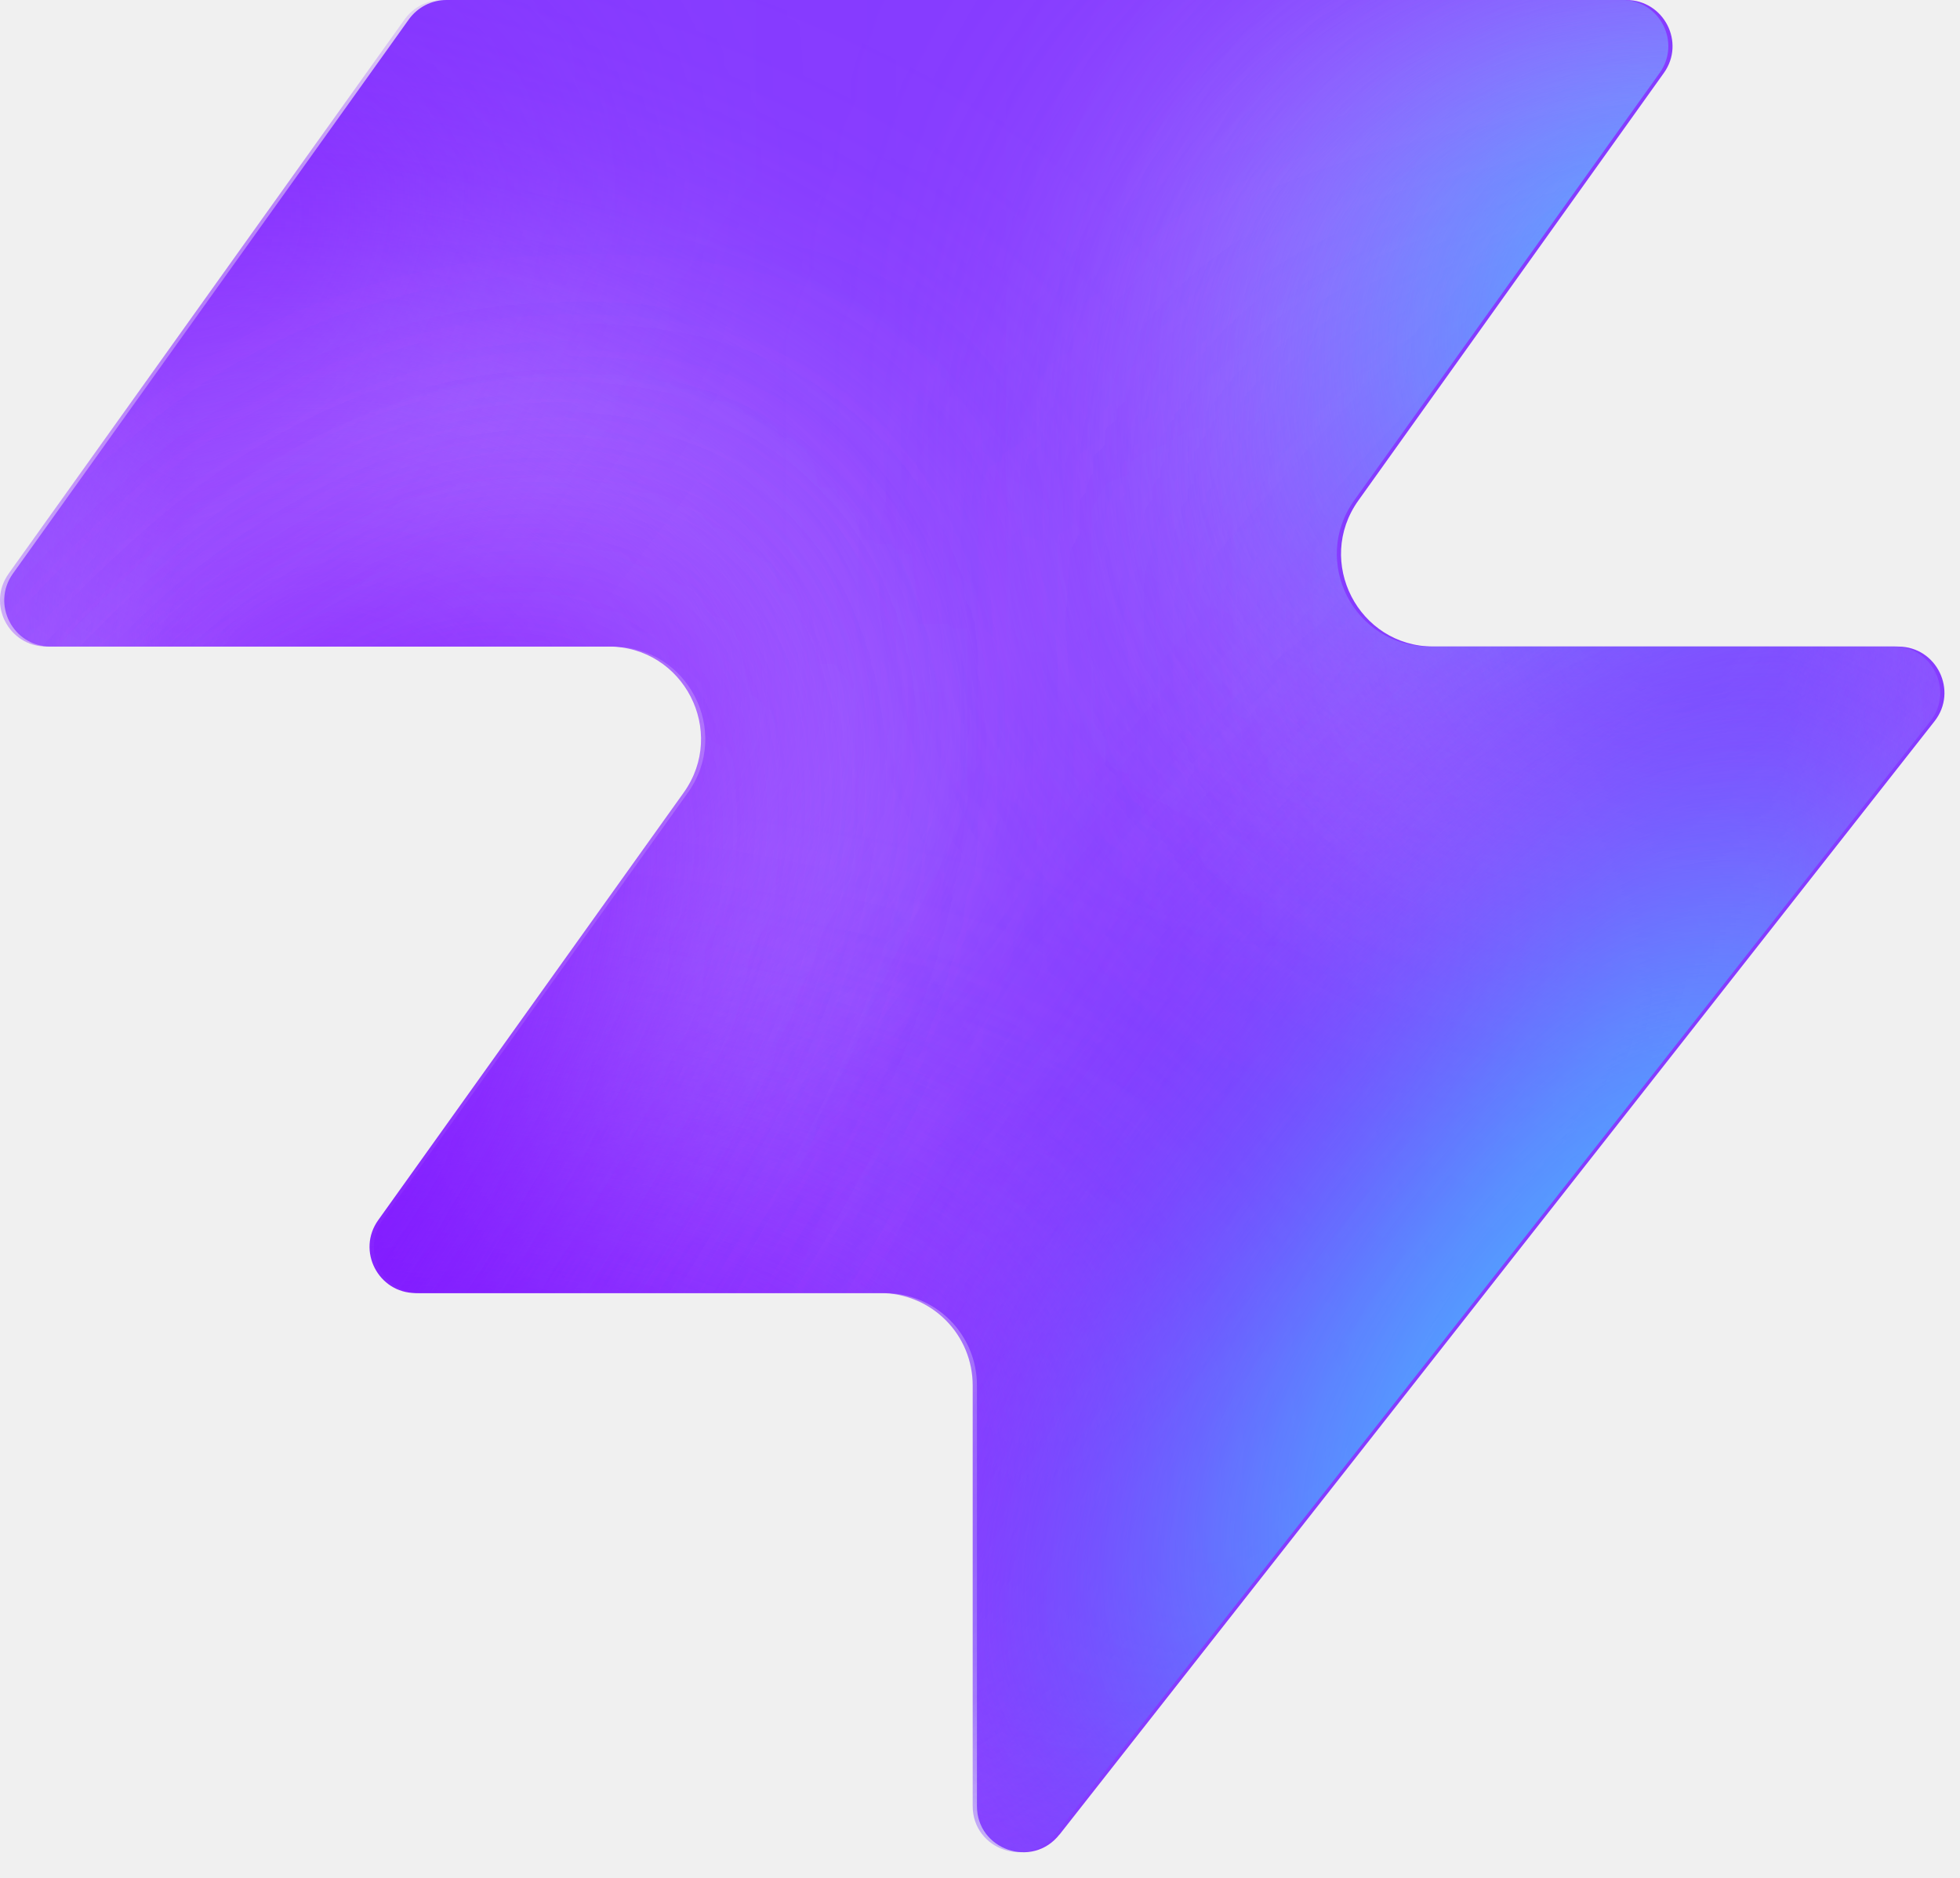
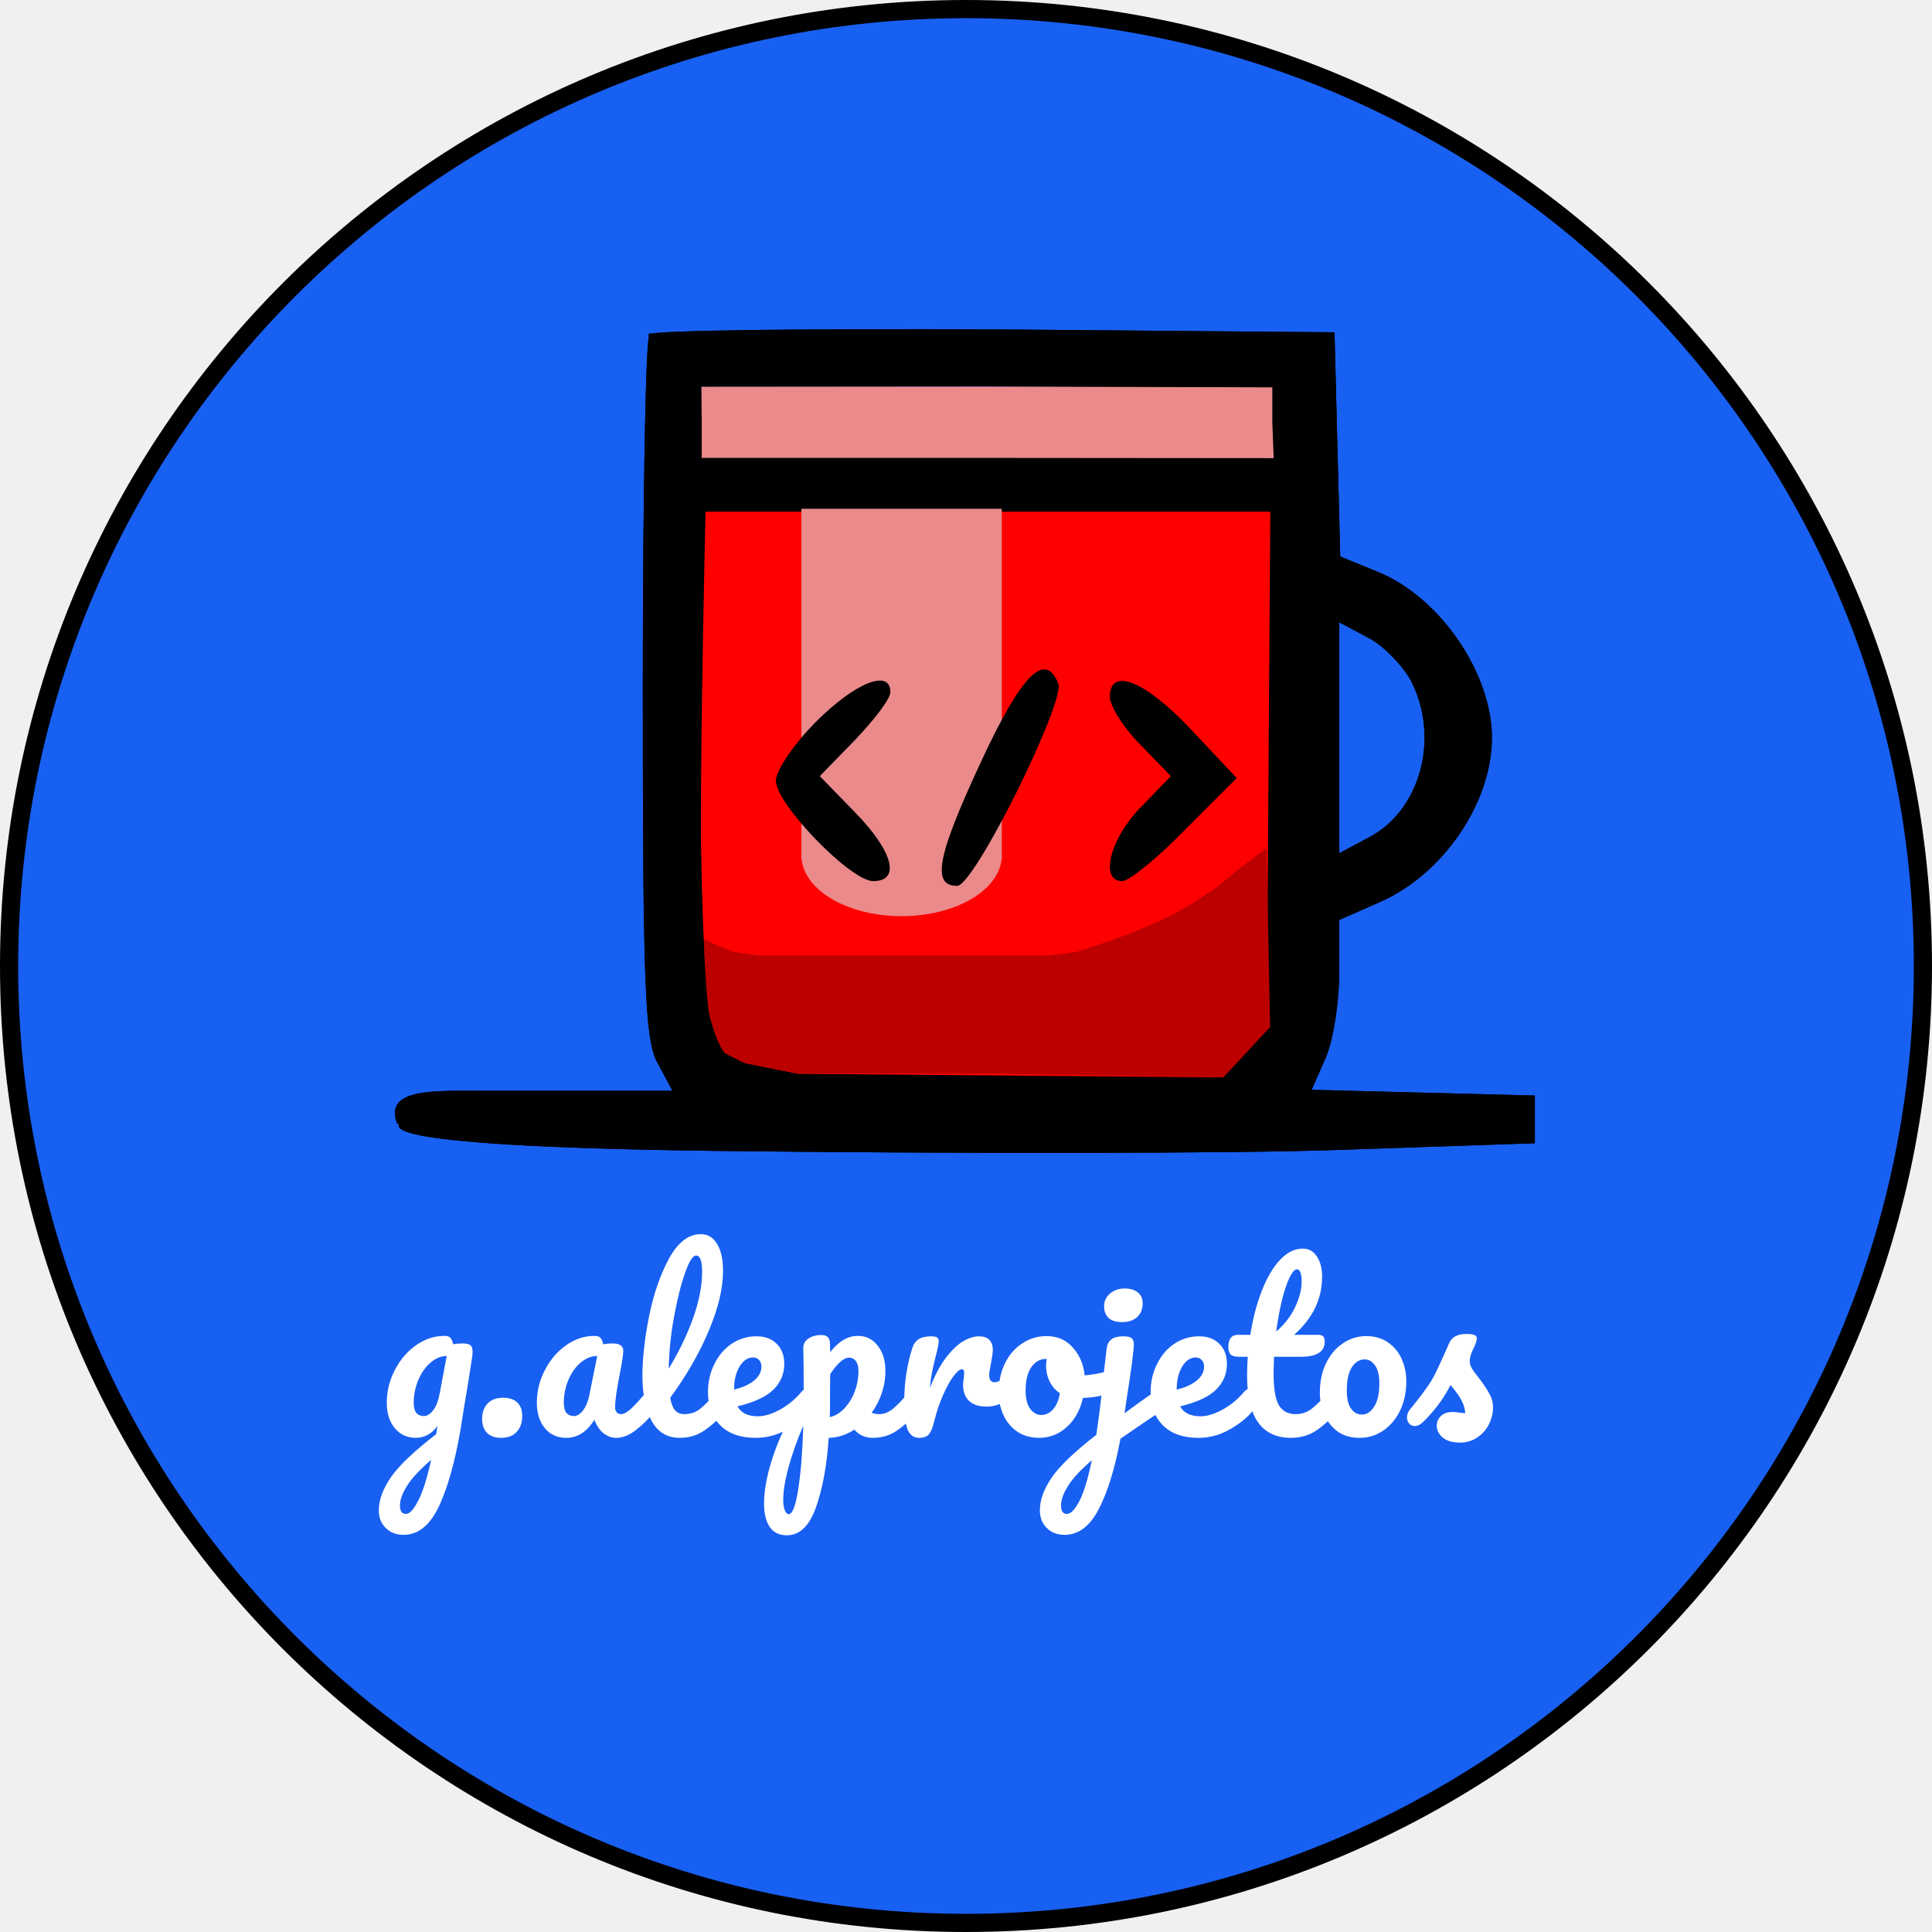
- <svg xmlns="http://www.w3.org/2000/svg" width="48" height="46" fill="none" viewBox="0 0 48 46">
-   <path fill="#863bff" d="M25.946 44.938c-.664.845-2.021.375-2.021-.698V33.937a2.26 2.26 0 0 0-2.262-2.262H10.287c-.92 0-1.456-1.04-.92-1.788l7.48-10.471c1.07-1.497 0-3.578-1.842-3.578H1.237c-.92 0-1.456-1.04-.92-1.788L10.013.474c.214-.297.556-.474.92-.474h28.894c.92 0 1.456 1.04.92 1.788l-7.48 10.471c-1.07 1.498 0 3.579 1.842 3.579h11.377c.943 0 1.473 1.088.89 1.83L25.947 44.94z" style="fill:#863bff;fill:color(display-p3 .525 .23 1);fill-opacity:1" />
-   <mask id="a" width="48" height="46" x="0" y="0" maskUnits="userSpaceOnUse" style="mask-type:alpha">
-     <path fill="#000" d="M25.842 44.938c-.664.844-2.021.375-2.021-.698V33.937a2.26 2.26 0 0 0-2.262-2.262H10.183c-.92 0-1.456-1.04-.92-1.788l7.48-10.471c1.07-1.498 0-3.579-1.842-3.579H1.133c-.92 0-1.456-1.04-.92-1.787L9.91.473c.214-.297.556-.474.92-.474h28.894c.92 0 1.456 1.04.92 1.788l-7.48 10.471c-1.07 1.498 0 3.578 1.842 3.578h11.377c.943 0 1.473 1.088.89 1.832L25.843 44.94z" style="fill:#000;fill-opacity:1" />
-   </mask>
-   <g mask="url(#a)">
-     <g filter="url(#b)">
-       <ellipse cx="5.508" cy="14.704" fill="#ede6ff" rx="5.508" ry="14.704" style="fill:#ede6ff;fill:color(display-p3 .927 .903 1);fill-opacity:1" transform="matrix(.00324 1 1 -.00324 -4.47 31.516)" />
-     </g>
-     <g filter="url(#c)">
-       <ellipse cx="10.399" cy="29.851" fill="#ede6ff" rx="10.399" ry="29.851" style="fill:#ede6ff;fill:color(display-p3 .927 .903 1);fill-opacity:1" transform="matrix(.00324 1 1 -.00324 -39.328 7.883)" />
-     </g>
-     <g filter="url(#d)">
-       <ellipse cx="5.508" cy="30.487" fill="#7e14ff" rx="5.508" ry="30.487" style="fill:#7e14ff;fill:color(display-p3 .492 .077 1);fill-opacity:1" transform="rotate(89.814 -25.913 -14.639)scale(1 -1)" />
-     </g>
-     <g filter="url(#e)">
-       <ellipse cx="5.508" cy="30.599" fill="#7e14ff" rx="5.508" ry="30.599" style="fill:#7e14ff;fill:color(display-p3 .492 .077 1);fill-opacity:1" transform="rotate(89.814 -32.644 -3.334)scale(1 -1)" />
-     </g>
-     <g filter="url(#f)">
-       <ellipse cx="5.508" cy="30.599" fill="#7e14ff" rx="5.508" ry="30.599" style="fill:#7e14ff;fill:color(display-p3 .492 .077 1);fill-opacity:1" transform="matrix(.00324 1 1 -.00324 -34.34 30.47)" />
-     </g>
-     <g filter="url(#g)">
-       <ellipse cx="14.072" cy="22.078" fill="#ede6ff" rx="14.072" ry="22.078" style="fill:#ede6ff;fill:color(display-p3 .927 .903 1);fill-opacity:1" transform="rotate(93.35 24.506 48.493)scale(-1 1)" />
-     </g>
-     <g filter="url(#h)">
-       <ellipse cx="3.47" cy="21.501" fill="#7e14ff" rx="3.47" ry="21.501" style="fill:#7e14ff;fill:color(display-p3 .492 .077 1);fill-opacity:1" transform="rotate(89.009 28.708 47.59)scale(-1 1)" />
-     </g>
-     <g filter="url(#i)">
-       <ellipse cx="3.47" cy="21.501" fill="#7e14ff" rx="3.47" ry="21.501" style="fill:#7e14ff;fill:color(display-p3 .492 .077 1);fill-opacity:1" transform="rotate(89.009 28.708 47.59)scale(-1 1)" />
-     </g>
-     <g filter="url(#j)">
-       <ellipse cx=".387" cy="8.972" fill="#7e14ff" rx="4.407" ry="29.108" style="fill:#7e14ff;fill:color(display-p3 .492 .077 1);fill-opacity:1" transform="rotate(39.51 .387 8.972)" />
-     </g>
-     <g filter="url(#k)">
-       <ellipse cx="47.523" cy="-6.092" fill="#7e14ff" rx="4.407" ry="29.108" style="fill:#7e14ff;fill:color(display-p3 .492 .077 1);fill-opacity:1" transform="rotate(37.892 47.523 -6.092)" />
-     </g>
-     <g filter="url(#l)">
-       <ellipse cx="41.412" cy="6.333" fill="#47bfff" rx="5.971" ry="9.665" style="fill:#47bfff;fill:color(display-p3 .28 .748 1);fill-opacity:1" transform="rotate(37.892 41.412 6.333)" />
-     </g>
-     <g filter="url(#m)">
-       <ellipse cx="-1.879" cy="38.332" fill="#7e14ff" rx="4.407" ry="29.108" style="fill:#7e14ff;fill:color(display-p3 .492 .077 1);fill-opacity:1" transform="rotate(37.892 -1.88 38.332)" />
-     </g>
-     <g filter="url(#n)">
-       <ellipse cx="-1.879" cy="38.332" fill="#7e14ff" rx="4.407" ry="29.108" style="fill:#7e14ff;fill:color(display-p3 .492 .077 1);fill-opacity:1" transform="rotate(37.892 -1.88 38.332)" />
-     </g>
-     <g filter="url(#o)">
-       <ellipse cx="35.651" cy="29.907" fill="#7e14ff" rx="4.407" ry="29.108" style="fill:#7e14ff;fill:color(display-p3 .492 .077 1);fill-opacity:1" transform="rotate(37.892 35.651 29.907)" />
-     </g>
-     <g filter="url(#p)">
-       <ellipse cx="38.418" cy="32.4" fill="#47bfff" rx="5.971" ry="15.297" style="fill:#47bfff;fill:color(display-p3 .28 .748 1);fill-opacity:1" transform="rotate(37.892 38.418 32.4)" />
-     </g>
-   </g>
-   <defs>
-     <filter id="b" width="60.045" height="41.654" x="-19.77" y="16.149" color-interpolation-filters="sRGB" filterUnits="userSpaceOnUse">
-       <feFlood flood-opacity="0" result="BackgroundImageFix" />
-       <feBlend in="SourceGraphic" in2="BackgroundImageFix" result="shape" />
-       <feGaussianBlur result="effect1_foregroundBlur_2002_17158" stdDeviation="7.659" />
-     </filter>
-     <filter id="c" width="90.34" height="51.437" x="-54.613" y="-7.533" color-interpolation-filters="sRGB" filterUnits="userSpaceOnUse">
-       <feFlood flood-opacity="0" result="BackgroundImageFix" />
-       <feBlend in="SourceGraphic" in2="BackgroundImageFix" result="shape" />
-       <feGaussianBlur result="effect1_foregroundBlur_2002_17158" stdDeviation="7.659" />
-     </filter>
-     <filter id="d" width="79.355" height="29.4" x="-49.64" y="2.03" color-interpolation-filters="sRGB" filterUnits="userSpaceOnUse">
-       <feFlood flood-opacity="0" result="BackgroundImageFix" />
-       <feBlend in="SourceGraphic" in2="BackgroundImageFix" result="shape" />
-       <feGaussianBlur result="effect1_foregroundBlur_2002_17158" stdDeviation="4.596" />
-     </filter>
-     <filter id="e" width="79.579" height="29.4" x="-45.045" y="20.029" color-interpolation-filters="sRGB" filterUnits="userSpaceOnUse">
-       <feFlood flood-opacity="0" result="BackgroundImageFix" />
-       <feBlend in="SourceGraphic" in2="BackgroundImageFix" result="shape" />
-       <feGaussianBlur result="effect1_foregroundBlur_2002_17158" stdDeviation="4.596" />
-     </filter>
-     <filter id="f" width="79.579" height="29.4" x="-43.513" y="21.178" color-interpolation-filters="sRGB" filterUnits="userSpaceOnUse">
-       <feFlood flood-opacity="0" result="BackgroundImageFix" />
-       <feBlend in="SourceGraphic" in2="BackgroundImageFix" result="shape" />
-       <feGaussianBlur result="effect1_foregroundBlur_2002_17158" stdDeviation="4.596" />
-     </filter>
-     <filter id="g" width="74.749" height="58.852" x="15.756" y="-17.901" color-interpolation-filters="sRGB" filterUnits="userSpaceOnUse">
-       <feFlood flood-opacity="0" result="BackgroundImageFix" />
-       <feBlend in="SourceGraphic" in2="BackgroundImageFix" result="shape" />
-       <feGaussianBlur result="effect1_foregroundBlur_2002_17158" stdDeviation="7.659" />
-     </filter>
-     <filter id="h" width="61.377" height="25.362" x="23.548" y="2.284" color-interpolation-filters="sRGB" filterUnits="userSpaceOnUse">
-       <feFlood flood-opacity="0" result="BackgroundImageFix" />
-       <feBlend in="SourceGraphic" in2="BackgroundImageFix" result="shape" />
-       <feGaussianBlur result="effect1_foregroundBlur_2002_17158" stdDeviation="4.596" />
-     </filter>
-     <filter id="i" width="61.377" height="25.362" x="23.548" y="2.284" color-interpolation-filters="sRGB" filterUnits="userSpaceOnUse">
-       <feFlood flood-opacity="0" result="BackgroundImageFix" />
-       <feBlend in="SourceGraphic" in2="BackgroundImageFix" result="shape" />
-       <feGaussianBlur result="effect1_foregroundBlur_2002_17158" stdDeviation="4.596" />
-     </filter>
-     <filter id="j" width="56.045" height="63.649" x="-27.636" y="-22.853" color-interpolation-filters="sRGB" filterUnits="userSpaceOnUse">
-       <feFlood flood-opacity="0" result="BackgroundImageFix" />
-       <feBlend in="SourceGraphic" in2="BackgroundImageFix" result="shape" />
-       <feGaussianBlur result="effect1_foregroundBlur_2002_17158" stdDeviation="4.596" />
-     </filter>
-     <filter id="k" width="54.814" height="64.646" x="20.116" y="-38.415" color-interpolation-filters="sRGB" filterUnits="userSpaceOnUse">
-       <feFlood flood-opacity="0" result="BackgroundImageFix" />
-       <feBlend in="SourceGraphic" in2="BackgroundImageFix" result="shape" />
-       <feGaussianBlur result="effect1_foregroundBlur_2002_17158" stdDeviation="4.596" />
-     </filter>
-     <filter id="l" width="33.541" height="35.313" x="24.641" y="-11.323" color-interpolation-filters="sRGB" filterUnits="userSpaceOnUse">
-       <feFlood flood-opacity="0" result="BackgroundImageFix" />
-       <feBlend in="SourceGraphic" in2="BackgroundImageFix" result="shape" />
-       <feGaussianBlur result="effect1_foregroundBlur_2002_17158" stdDeviation="4.596" />
-     </filter>
-     <filter id="m" width="54.814" height="64.646" x="-29.286" y="6.009" color-interpolation-filters="sRGB" filterUnits="userSpaceOnUse">
-       <feFlood flood-opacity="0" result="BackgroundImageFix" />
-       <feBlend in="SourceGraphic" in2="BackgroundImageFix" result="shape" />
-       <feGaussianBlur result="effect1_foregroundBlur_2002_17158" stdDeviation="4.596" />
-     </filter>
-     <filter id="n" width="54.814" height="64.646" x="-29.286" y="6.009" color-interpolation-filters="sRGB" filterUnits="userSpaceOnUse">
-       <feFlood flood-opacity="0" result="BackgroundImageFix" />
-       <feBlend in="SourceGraphic" in2="BackgroundImageFix" result="shape" />
-       <feGaussianBlur result="effect1_foregroundBlur_2002_17158" stdDeviation="4.596" />
-     </filter>
-     <filter id="o" width="54.814" height="64.646" x="8.244" y="-2.416" color-interpolation-filters="sRGB" filterUnits="userSpaceOnUse">
-       <feFlood flood-opacity="0" result="BackgroundImageFix" />
-       <feBlend in="SourceGraphic" in2="BackgroundImageFix" result="shape" />
-       <feGaussianBlur result="effect1_foregroundBlur_2002_17158" stdDeviation="4.596" />
-     </filter>
-     <filter id="p" width="39.409" height="43.623" x="18.713" y="10.588" color-interpolation-filters="sRGB" filterUnits="userSpaceOnUse">
-       <feFlood flood-opacity="0" result="BackgroundImageFix" />
-       <feBlend in="SourceGraphic" in2="BackgroundImageFix" result="shape" />
-       <feGaussianBlur result="effect1_foregroundBlur_2002_17158" stdDeviation="4.596" />
-     </filter>
-   </defs>
+ <svg xmlns="http://www.w3.org/2000/svg" width="190" height="190" fill="none">
+   <circle cx="95" cy="95" r="94.106" fill="#1860F2" stroke="#000" stroke-width="1.788" />
+   <path d="M45.5 132.119c.353 0 .6.056.741.169.156.099.234.304.234.615a3 3 0 01-.022.403c-.056.438-.233 1.568-.53 3.391-.212 1.23-.346 2.042-.402 2.438-.537 3.646-1.265 6.521-2.184 8.627-.904 2.12-2.12 3.179-3.645 3.179-.721 0-1.307-.226-1.76-.678-.452-.438-.678-1.017-.678-1.738 0-1.003.396-2.084 1.187-3.243.791-1.145 2.275-2.558 4.451-4.239l.127-.827c-.24.381-.558.678-.953.89a2.466 2.466 0 01-1.145.297c-.876 0-1.576-.318-2.098-.954-.523-.636-.785-1.47-.785-2.501 0-1.131.262-2.198.785-3.201.522-1.017 1.215-1.83 2.077-2.438.876-.621 1.802-.932 2.777-.932.31 0 .515.063.614.191.113.113.205.325.276.635.268-.056.58-.084.932-.084zm-3.816 7.143c.325 0 .636-.198.933-.594.297-.395.509-.96.636-1.695l.678-3.625c-.58.014-1.116.24-1.611.678-.495.424-.89.99-1.187 1.696a5.748 5.748 0 00-.445 2.247c0 .438.085.763.254.975.184.212.431.318.742.318zm-1.76 9.623c.354 0 .75-.424 1.188-1.271.452-.848.883-2.198 1.293-4.049-1.088.933-1.873 1.773-2.353 2.522-.48.749-.72 1.406-.72 1.972 0 .24.042.438.127.593.098.156.254.233.466.233zm9.374-7.482c-.621 0-1.095-.17-1.42-.509-.31-.339-.466-.784-.466-1.335 0-.636.177-1.145.53-1.526.367-.382.876-.573 1.526-.573.622 0 1.088.156 1.399.467.325.296.488.741.488 1.335 0 .65-.184 1.173-.552 1.569-.367.381-.869.572-1.505.572zm6.382 0c-.876 0-1.575-.318-2.098-.954-.523-.636-.785-1.47-.785-2.501 0-1.131.262-2.198.785-3.201.523-1.017 1.215-1.83 2.077-2.438.876-.621 1.802-.932 2.777-.932.31 0 .516.063.614.191.114.113.205.325.276.635.297-.056.608-.084.933-.084.692 0 1.038.247 1.038.742 0 .296-.106 1.003-.318 2.119-.325 1.625-.487 2.756-.487 3.392 0 .212.05.381.148.508a.541.541 0 00.424.191c.269 0 .594-.169.975-.509.382-.353.898-.918 1.547-1.695.17-.198.36-.297.573-.297.184 0 .325.085.424.254.113.17.17.403.17.7 0 .565-.135 1.003-.403 1.314a10.68 10.68 0 01-1.844 1.823c-.65.495-1.28.742-1.887.742-.466 0-.897-.156-1.293-.466-.382-.325-.671-.764-.87-1.315-.734 1.187-1.66 1.781-2.776 1.781zm.763-2.141c.311 0 .608-.184.89-.551.283-.368.488-.855.615-1.463l.785-3.9c-.594.014-1.145.24-1.654.678-.495.424-.89.99-1.187 1.696a5.748 5.748 0 00-.445 2.247c0 .438.085.763.254.975.184.212.431.318.742.318zm14.62-2.692c.184 0 .325.085.424.254.113.17.17.403.17.7 0 .565-.135 1.003-.403 1.314a9.005 9.005 0 01-1.993 1.844c-.706.481-1.511.721-2.416.721-1.243 0-2.17-.565-2.777-1.696-.593-1.13-.89-2.593-.89-4.388 0-1.724.219-3.688.657-5.892.452-2.205 1.11-4.098 1.971-5.681.877-1.583 1.915-2.374 3.116-2.374.679 0 1.209.318 1.59.954.396.622.594 1.519.594 2.692 0 1.681-.467 3.631-1.4 5.85-.932 2.219-2.197 4.416-3.794 6.592.1.58.262.997.488 1.251.226.24.523.36.89.36.58 0 1.088-.162 1.526-.487.438-.339.997-.912 1.675-1.717.17-.198.36-.297.572-.297zm-2.607-13.1c-.325 0-.692.587-1.102 1.76-.41 1.173-.77 2.628-1.081 4.366a31.627 31.627 0 00-.509 5.003c1.003-1.654 1.802-3.307 2.395-4.96.594-1.668.89-3.187.89-4.558 0-1.074-.197-1.611-.593-1.611zm10.941 13.1c.184 0 .325.085.424.254.113.17.17.403.17.7 0 .565-.135 1.003-.403 1.314-.523.636-1.265 1.222-2.226 1.759a6.087 6.087 0 01-3.052.806c-1.484 0-2.636-.403-3.455-1.208-.82-.806-1.23-1.908-1.23-3.307 0-.975.205-1.88.615-2.713.41-.848.975-1.519 1.696-2.014a4.338 4.338 0 012.48-.742c.82 0 1.477.247 1.971.742.495.481.742 1.138.742 1.971 0 .975-.353 1.816-1.06 2.523-.692.692-1.872 1.243-3.54 1.653.354.65 1.025.975 2.014.975.636 0 1.357-.219 2.162-.657a7.279 7.279 0 002.12-1.759c.17-.198.36-.297.572-.297zm-5.341-3.074c-.523 0-.968.304-1.336.912-.353.608-.53 1.342-.53 2.204v.043c.834-.198 1.491-.495 1.972-.89.48-.396.72-.855.72-1.378 0-.269-.077-.481-.233-.636-.141-.17-.339-.255-.593-.255zm15.942 3.074c.184 0 .325.085.424.254.113.17.17.403.17.7 0 .565-.135 1.003-.403 1.314a9.238 9.238 0 01-1.972 1.844c-.692.481-1.483.721-2.374.721-.749 0-1.356-.269-1.823-.806-.805.523-1.646.792-2.522.806-.184 2.727-.6 5.002-1.25 6.825-.65 1.837-1.605 2.756-2.862 2.756-.763 0-1.328-.276-1.696-.827-.367-.551-.551-1.314-.551-2.289 0-1.385.318-3.003.954-4.854.636-1.837 1.618-3.865 2.946-6.084 0-2.063-.014-3.497-.042-4.303a1.086 1.086 0 01.487-.975c.34-.24.763-.36 1.272-.36.297 0 .509.064.636.191.141.113.22.346.233.699 0 .354.007.615.021.785.453-.566.898-.968 1.336-1.209a2.745 2.745 0 011.399-.381c.791 0 1.434.318 1.929.954.508.636.763 1.469.763 2.501 0 .749-.12 1.477-.36 2.183a7.12 7.12 0 01-.997 1.929c.297.085.544.127.742.127.466 0 .912-.169 1.335-.509.424-.339.968-.904 1.633-1.695.17-.198.36-.297.572-.297zm-8.394 2.798c.509-.113.975-.389 1.399-.827a4.915 4.915 0 001.039-1.653 5.759 5.759 0 00.381-2.077c0-.424-.085-.742-.254-.954a.806.806 0 00-.678-.339c-.51 0-1.124.537-1.845 1.611a130.6 130.6 0 00-.02 2.734c0 .65-.008 1.152-.022 1.505zm-4.049 9.539c.382 0 .7-.834.954-2.502.255-1.653.417-3.716.488-6.189a31.23 31.23 0 00-1.442 4.048c-.353 1.286-.53 2.367-.53 3.244 0 .452.057.798.17 1.038.099.24.22.361.36.361zm12.834-7.504c-.537 0-.919-.283-1.145-.848-.212-.565-.318-1.47-.318-2.713 0-1.837.262-3.582.785-5.236.127-.41.332-.706.614-.89.297-.198.707-.297 1.23-.297.282 0 .48.035.593.106.113.071.17.205.17.403 0 .226-.106.735-.318 1.526-.141.565-.254 1.06-.34 1.484-.084.424-.155.947-.211 1.568.466-1.215.989-2.204 1.568-2.967.58-.763 1.145-1.307 1.696-1.632.565-.325 1.081-.488 1.547-.488.919 0 1.378.459 1.378 1.378 0 .184-.063.629-.19 1.335-.114.566-.17.919-.17 1.06 0 .495.176.742.53.742.395 0 .904-.311 1.526-.933.184-.183.374-.275.572-.275.184 0 .325.085.424.254.113.156.17.368.17.636 0 .523-.142.933-.424 1.23a5.885 5.885 0 01-1.4 1.059 3.464 3.464 0 01-1.674.424c-.749 0-1.321-.19-1.717-.572-.381-.382-.572-.897-.572-1.547 0-.212.021-.424.064-.636.028-.283.042-.474.042-.573 0-.226-.078-.339-.233-.339-.212 0-.495.241-.848.721-.34.466-.678 1.088-1.017 1.865-.34.778-.615 1.597-.827 2.459-.156.664-.34 1.116-.551 1.357-.198.226-.516.339-.954.339zm18.951-6.614c.184 0 .326.092.424.276.099.184.149.417.149.7 0 .678-.205 1.081-.615 1.208-.848.296-1.78.466-2.798.508-.268 1.187-.798 2.141-1.59 2.862-.791.707-1.688 1.06-2.692 1.06-.848 0-1.575-.205-2.183-.615a3.936 3.936 0 01-1.356-1.632 5.225 5.225 0 01-.467-2.204c0-1.074.205-2.028.615-2.862.41-.848.975-1.505 1.696-1.971a4.22 4.22 0 012.395-.721c1.074 0 1.936.374 2.586 1.123.664.735 1.053 1.647 1.166 2.735.664-.043 1.455-.184 2.374-.424.113-.028.212-.043.296-.043zm-6.952 4.367c.452 0 .841-.184 1.166-.551.339-.368.565-.897.678-1.59a3.004 3.004 0 01-1.017-1.166 3.54 3.54 0 01-.34-1.526c0-.226.022-.452.064-.678h-.106c-.565 0-1.039.275-1.42.827-.368.536-.551 1.3-.551 2.289 0 .777.148 1.37.445 1.78.311.41.671.615 1.081.615zm7.974-9.136c-.594 0-1.039-.134-1.336-.403-.297-.282-.445-.671-.445-1.165 0-.495.191-.905.572-1.23.396-.339.884-.509 1.463-.509.523 0 .947.128 1.272.382.325.254.487.615.487 1.081 0 .565-.183 1.018-.551 1.357-.367.325-.855.487-1.462.487zm3.815 6.592c.184 0 .325.092.424.276.113.17.17.389.17.657 0 .325-.05.579-.149.763a1.388 1.388 0 01-.466.488c-.989.65-2.311 1.547-3.964 2.692-.551 2.939-1.265 5.249-2.141 6.931-.876 1.682-1.992 2.522-3.349 2.522-.735 0-1.321-.226-1.759-.678-.452-.438-.679-1.017-.679-1.738 0-1.003.389-2.077 1.166-3.222.777-1.13 2.24-2.529 4.388-4.197l.148-1.081c.198-1.357.354-2.692.467-4.006.084-.763.219-1.901.402-3.413.057-.41.212-.706.467-.89.254-.198.643-.297 1.166-.297.424 0 .699.064.826.191.142.127.212.304.212.53 0 .65-.233 2.445-.699 5.384l-.212 1.462a70.124 70.124 0 013.094-2.204c.184-.113.347-.17.488-.17zm-9.242 12.273c.368 0 .77-.417 1.208-1.25.438-.834.848-2.176 1.23-4.028-1.074.919-1.844 1.746-2.311 2.48-.48.749-.72 1.406-.72 1.972 0 .551.198.826.593.826zm17.994-12.315c.184 0 .325.085.424.254.113.17.17.403.17.7 0 .565-.134 1.003-.403 1.314-.523.636-1.265 1.222-2.226 1.759a6.084 6.084 0 01-3.052.806c-1.484 0-2.635-.403-3.455-1.208-.82-.806-1.229-1.908-1.229-3.307 0-.975.204-1.88.614-2.713.41-.848.975-1.519 1.696-2.014a4.34 4.34 0 012.48-.742c.82 0 1.477.247 1.971.742.495.481.742 1.138.742 1.971 0 .975-.353 1.816-1.06 2.523-.692.692-1.872 1.243-3.539 1.653.353.65 1.024.975 2.013.975.636 0 1.357-.219 2.162-.657a7.281 7.281 0 002.12-1.759c.17-.198.36-.297.572-.297zm-5.341-3.074c-.523 0-.968.304-1.336.912-.353.608-.53 1.342-.53 2.204v.043c.834-.198 1.491-.495 1.972-.89.48-.396.72-.855.72-1.378 0-.269-.077-.481-.233-.636-.141-.17-.339-.255-.593-.255zm13.663 3.074c.183 0 .325.085.424.254.113.17.169.403.169.7 0 .565-.134 1.003-.403 1.314a8.981 8.981 0 01-1.992 1.844c-.721.481-1.547.721-2.48.721-2.883 0-4.324-2.028-4.324-6.084 0-.621.021-1.25.063-1.886h-.826c-.424 0-.714-.078-.869-.233-.142-.156-.212-.403-.212-.742 0-.792.318-1.187.954-1.187h1.208c.24-1.555.607-2.975 1.102-4.261.495-1.286 1.088-2.31 1.781-3.073.706-.763 1.462-1.145 2.268-1.145.593 0 1.059.261 1.399.784.339.523.508 1.18.508 1.972 0 2.19-.918 4.098-2.755 5.723h2.374c.226 0 .388.049.487.148.099.099.149.283.149.551 0 .975-.799 1.463-2.396 1.463h-2.586a44.46 44.46 0 00-.042 1.653c0 1.47.17 2.501.509 3.095.353.593.904.89 1.653.89.608 0 1.145-.183 1.611-.551.466-.367 1.017-.918 1.653-1.653.17-.198.361-.297.573-.297zm-3.71-11.743c-.212 0-.452.268-.72.805-.255.523-.502 1.258-.742 2.205a31.169 31.169 0 00-.573 3.116c.834-.721 1.456-1.526 1.866-2.417.424-.904.636-1.724.636-2.458 0-.834-.156-1.251-.467-1.251zm6.16 16.576c-.834 0-1.548-.205-2.141-.615a3.979 3.979 0 01-1.314-1.653 5.382 5.382 0 01-.446-2.183c0-1.074.198-2.028.594-2.862.41-.848.961-1.505 1.653-1.971a3.994 3.994 0 012.332-.721c.834 0 1.547.212 2.141.636a3.79 3.79 0 011.335 1.632c.297.678.445 1.406.445 2.183 0 1.074-.205 2.035-.614 2.883-.41.834-.968 1.491-1.675 1.971a4.04 4.04 0 01-2.31.7zm.233-2.289c.48 0 .883-.262 1.208-.785.339-.523.509-1.286.509-2.289 0-.777-.142-1.364-.424-1.759-.283-.396-.622-.594-1.018-.594-.508 0-.932.262-1.271.785-.326.508-.488 1.271-.488 2.289 0 .805.141 1.399.424 1.78.283.382.636.573 1.06.573zm9.628 2.755c-.735 0-1.3-.169-1.696-.509-.381-.339-.572-.72-.572-1.144a1.3 1.3 0 01.403-.954c.268-.269.664-.403 1.187-.403.184 0 .396.021.636.064l.572.063a2.618 2.618 0 00-.254-1.038 4.536 4.536 0 00-.551-.933 11.382 11.382 0 00-.636-.805c-.438.833-.876 1.526-1.314 2.077a14.646 14.646 0 01-1.399 1.568c-.255.255-.523.382-.806.382a.711.711 0 01-.551-.233.932.932 0 01-.212-.615c0-.282.099-.544.297-.784l.275-.339c.778-.961 1.364-1.753 1.76-2.374.254-.41.508-.898.763-1.463.268-.565.614-1.335 1.038-2.31.269-.622.827-.933 1.675-.933.396 0 .671.035.827.106.155.071.233.184.233.339 0 .085-.028.219-.085.403a3.09 3.09 0 01-.233.551c-.255.509-.382.94-.382 1.293 0 .212.071.445.212.699.156.255.389.573.7.954.452.594.791 1.103 1.017 1.527.24.409.361.862.361 1.356 0 .594-.142 1.159-.424 1.696-.269.523-.65.947-1.145 1.272a3.02 3.02 0 01-1.696.487z" fill="#fff" />
+   <path d="M70.069 112.849c23.363.282 51.035.281 61.629-.094h.001l18.914-.645v-4.049l-10.655-.273-10.978-.282-.494-.012.2-.452 1.407-3.191c.359-.854.682-2.204.914-3.705.233-1.499.371-3.124.371-4.512v-5.377l.198-.087 4.035-1.782v0c6.081-2.673 10.78-9.597 10.78-15.836 0-3.106-1.259-6.513-3.284-9.452s-4.792-5.376-7.768-6.566l-.002-.001-3.659-1.501-.2-.082-.006-.216-.281-10.978-.274-10.75-33.082-.28c-9.146-.047-17.541-.023-23.696.059-3.078.04-5.593.096-7.361.165-.885.034-1.578.072-2.06.112-.243.02-.426.04-.55.06-.012.002-.023.006-.034.007 0 .007-.002.013-.004.02-.02.122-.041.304-.063.547a50.701 50.701 0 00-.124 2.087c-.08 1.797-.15 4.365-.208 7.513-.117 6.296-.188 14.902-.188 24.284 0 14.404.047 23.052.247 28.381.099 2.665.236 4.49.422 5.785.187 1.295.42 2.037.699 2.55v.002l1.501 2.815.26.487H47.36c-2.418 0-4.77-.057-6.365.308-.8.182-1.331.456-1.602.824-.235.32-.319.78-.082 1.495.024.012.05.024.072.042a.41.41 0 01.155.329c0 .113-.005.081 0 .09.011.018.078.108.375.235.29.125.764.268 1.527.418 3.06.603 10.518 1.273 28.63 1.508zm55.19-67.457l-28.102-.023H68.678v-3.85l-.047-3.49-.004-.336h.335l28.195-.024h.002l27.966.094.331.001V41.6l.134 3.448.013.345h-.344zm6.119 15.256l.488.26 2.814 1.5-.001.002c.794.399 1.666 1.104 2.439 1.888.777.79 1.477 1.68 1.918 2.462l.005.011c2.979 5.767.982 13.206-4.367 15.929l-2.808 1.498-.488.26v-23.81zm-5.905 40.839l-.088.096-2.345 2.533-2.252 2.439-.099.107H97.745c-6.402 0-11.246-.006-14.935-.114-3.684-.107-6.24-.315-8.057-.727-1.825-.415-2.944-1.044-3.71-2.017-.658-.834-1.034-1.896-1.414-3.193l-.164-.57-.004-.014c-.124-.524-.243-1.65-.352-3.216-.11-1.578-.213-3.632-.3-6.032-.177-4.802-.295-10.998-.295-17.57v-.002l.164-23.175.002-.33h56.793v51.785z" fill="#000" stroke="#000" stroke-width=".662" />
+   <path fill="#EA8A8A" d="M68.963 38.024h56.296v7.037H68.963z" />
+   <path d="M71.074 103.821c-2.814-1.407-2.815-16.185-2.016-53.833h56.201l-.351 51.37-4.574 4.926-41.87-.352-5.279-1.055-2.11-1.056z" fill="red" stroke="#000" stroke-width=".662" />
+   <path fill="#EA8A8A" d="M78.814 49.988h19.704v34.481H78.814z" />
+   <path d="M109.145 68.542c0 .845 1.313 3.003 3.002 4.692l3.003 3.096-3.003 3.096c-3.002 3.096-4.034 7.225-1.782 7.225.656 0 3.471-2.252 6.192-5.067l5.067-5.067-4.504-4.785c-4.504-4.785-7.975-6.192-7.975-3.19z" fill="#000" />
+   <ellipse cx="88.666" cy="84.117" rx="9.852" ry="5.981" fill="#EA8A8A" />
+   <path d="M80.246 70.982c-2.158 2.158-3.94 4.785-3.94 5.817 0 2.252 7.318 9.852 9.57 9.852 2.72 0 1.97-2.909-1.783-6.756L80.62 76.33l3.472-3.566c1.876-1.97 3.471-4.034 3.471-4.69 0-2.347-3.471-.94-7.318 2.908zM96.384 75.11c-4.222 9.102-4.785 12.01-2.252 12.01 1.69 0 10.603-18.014 9.946-19.89-1.313-3.285-3.659-.845-7.694 7.88z" fill="#000" />
+   <path d="M103.093 93.969h-28.5l-2.463-.352-1.76-.704-1.407-.704.352 4.926.352 3.519 1.055 2.463 1.056.703 1.407.704 5.278 1.056H96.76l23.573.352 4.574-4.926-.352-17.593-2.814 2.111-2.111 1.76-2.112 1.407-2.463 1.407-3.166 1.408-2.815 1.055-3.167 1.056-2.814.352z" fill="#BC0000" />
+   <path d="M70.07 112.849c23.363.282 51.035.281 61.629-.094h.001l18.914-.645v-4.049l-10.655-.273-10.978-.282-.494-.012.2-.452 1.407-3.191c.359-.854.682-2.204.915-3.705.232-1.499.371-3.124.371-4.512v-5.377l.197-.087 4.035-1.782v0c6.082-2.673 10.78-9.597 10.78-15.836 0-3.106-1.259-6.513-3.284-9.452-2.024-2.939-4.792-5.376-7.767-6.566l-.002-.001-3.66-1.501-.2-.082-.006-.216-.281-10.978-.273-10.75-33.082-.28c-9.147-.047-17.542-.023-23.697.059-3.077.04-5.593.096-7.36.165-.885.034-1.58.072-2.061.112-.242.02-.425.04-.55.06-.012.002-.023.006-.034.007 0 .007-.002.013-.003.02-.02.122-.042.304-.064.547a50.882 50.882 0 00-.124 2.087c-.079 1.797-.15 4.365-.208 7.513-.117 6.296-.187 14.902-.187 24.284 0 14.404.047 23.052.246 28.381.1 2.665.236 4.49.422 5.785.187 1.295.42 2.037.699 2.55v.002l1.502 2.815.26.487H47.36c-2.418 0-4.77-.057-6.365.308-.8.182-1.331.456-1.602.824-.235.32-.318.78-.082 1.495.025.012.05.024.072.042a.41.41 0 01.155.329c0 .113-.005.081 0 .09.011.018.078.108.375.235.29.125.764.268 1.527.418 3.06.603 10.518 1.273 28.63 1.508zm55.19-67.457l-28.102-.023H68.679v-3.85l-.046-3.49-.004-.336h.335l28.194-.024h.002l27.967.094.33.001V41.6l.135 3.448.012.345h-.344zm6.12 15.256l.487.26 2.814 1.5-.001.002c.795.399 1.666 1.104 2.439 1.888.777.79 1.478 1.68 1.918 2.462l.005.011c2.979 5.767.982 13.206-4.366 15.929l-2.809 1.498-.487.26v-23.81zm-5.906 40.839l-.088.096-2.345 2.533-2.252 2.439-.099.107H97.746c-6.402 0-11.246-.006-14.935-.114-3.684-.107-6.24-.315-8.056-.727-1.826-.415-2.944-1.044-3.711-2.017-.658-.834-1.033-1.896-1.413-3.193l-.164-.57-.004-.014c-.125-.524-.243-1.65-.353-3.216-.11-1.578-.213-3.632-.3-6.032-.177-4.802-.295-10.998-.295-17.57v-.002l.164-23.175.002-.33h56.793v51.785z" fill="#000" stroke="#000" stroke-width=".662" />
</svg>
